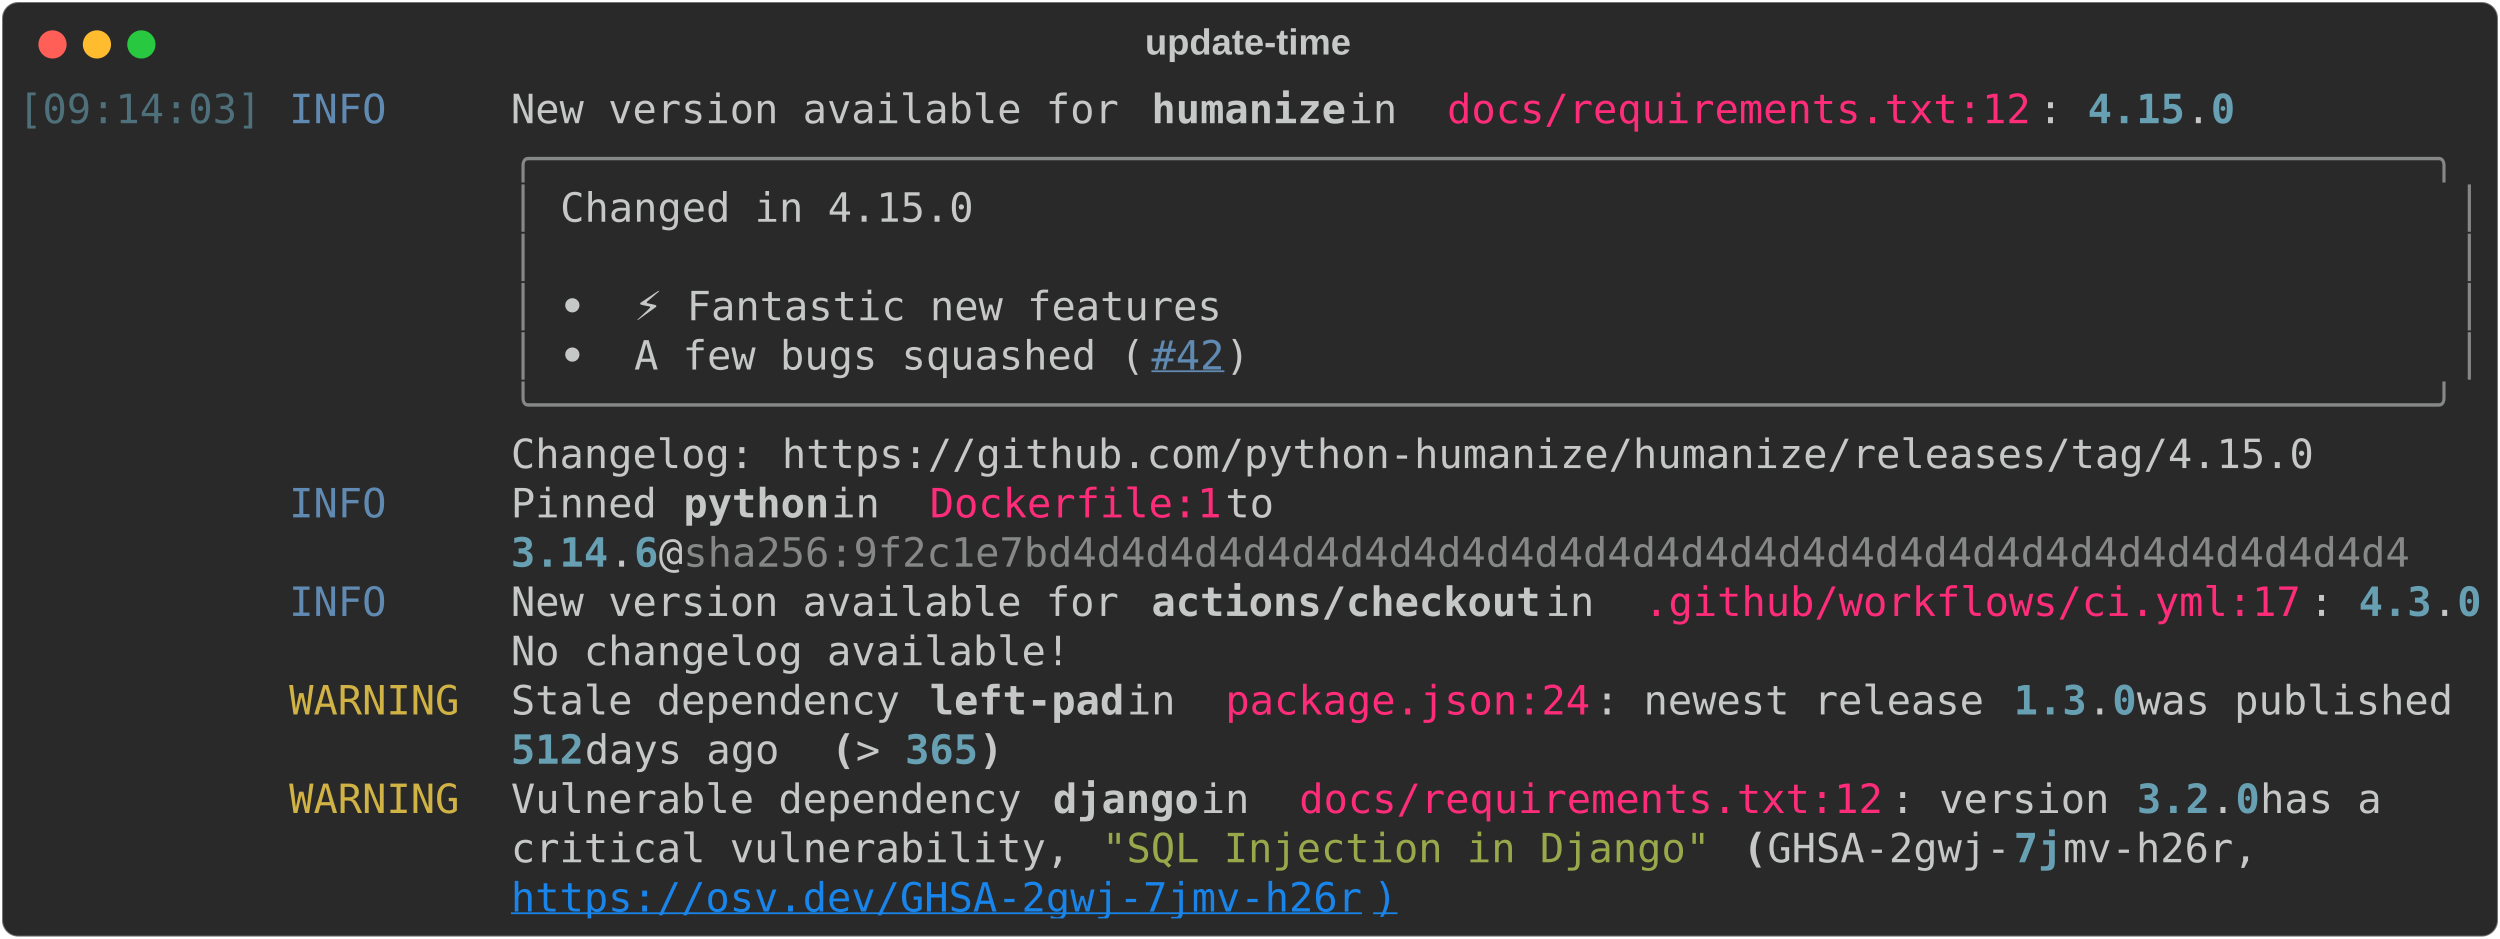
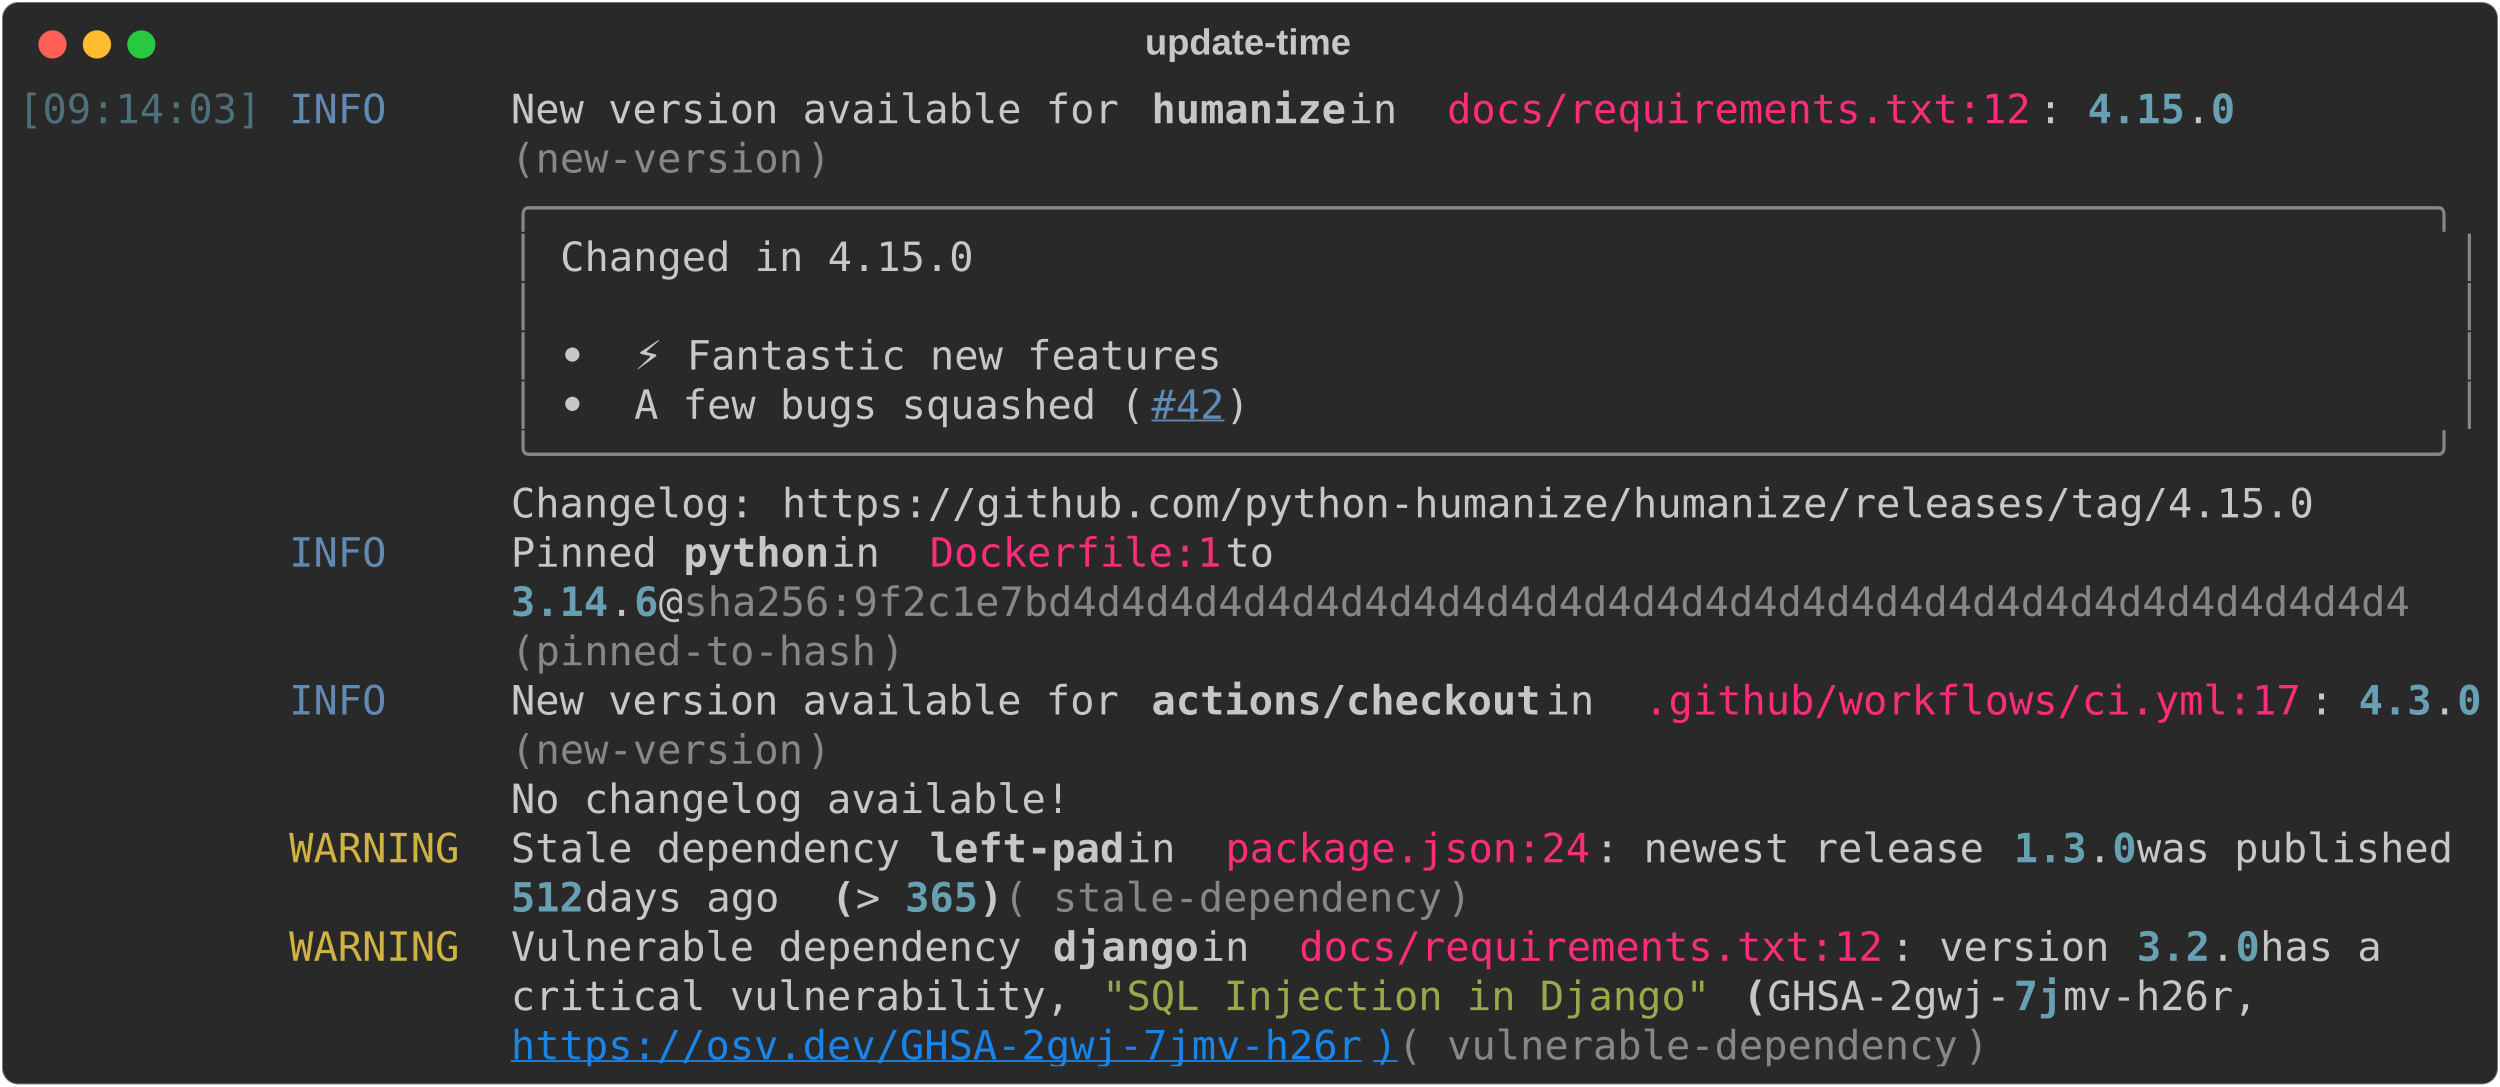
- <svg xmlns="http://www.w3.org/2000/svg" class="rich-terminal" width="1238" height="464.8" viewBox="0 0 1238 464.8">
+ <svg xmlns="http://www.w3.org/2000/svg" class="rich-terminal" width="1238" height="538.0" viewBox="0 0 1238 538.0">
  <style>

    @font-face {
        font-family: "Fira Code";
        src: local("FiraCode-Regular");
        font-style: normal;
        font-weight: 400;
    }
    @font-face {
        font-family: "Fira Code";
        src: local("FiraCode-Bold");
        font-style: bold;
        font-weight: 700;
    }

    .update-time-log-matrix {
        font-family: Fira Code, monospace;
        font-size: 20px;
        line-height: 24.4px;
        font-variant-east-asian: full-width;
    }

    .update-time-log-title {
        font-size: 18px;
        font-weight: bold;
        font-family: arial;
    }

    .update-time-log-r1 { fill: #4e707b }
.update-time-log-r2 { fill: #608ab1 }
.update-time-log-r3 { fill: #c5c8c6 }
.update-time-log-r4 { fill: #c5c8c6;font-weight: bold }
.update-time-log-r5 { fill: #ff2c7a }
.update-time-log-r6 { fill: #68a0b3;font-weight: bold }
.update-time-log-r7 { fill: #868887 }
.update-time-log-r8 { fill: #608ab1;text-decoration: underline; }
.update-time-log-r9 { fill: #d0b344 }
.update-time-log-r10 { fill: #98a84b }
.update-time-log-r11 { fill: #1984e9;text-decoration: underline; }
    </style>
  <defs>
    <clipPath id="update-time-log-clip-terminal">
-       <rect x="0" y="0" width="1219.0" height="413.8" />
+       <rect x="0" y="0" width="1219.0" height="487.0" />
    </clipPath>
    <clipPath id="update-time-log-line-0">
      <rect x="0" y="1.5" width="1220" height="24.65" />
    </clipPath>
    <clipPath id="update-time-log-line-1">
      <rect x="0" y="25.9" width="1220" height="24.65" />
    </clipPath>
    <clipPath id="update-time-log-line-2">
      <rect x="0" y="50.3" width="1220" height="24.65" />
    </clipPath>
    <clipPath id="update-time-log-line-3">
      <rect x="0" y="74.7" width="1220" height="24.65" />
    </clipPath>
    <clipPath id="update-time-log-line-4">
      <rect x="0" y="99.1" width="1220" height="24.65" />
    </clipPath>
    <clipPath id="update-time-log-line-5">
      <rect x="0" y="123.5" width="1220" height="24.65" />
    </clipPath>
    <clipPath id="update-time-log-line-6">
      <rect x="0" y="147.9" width="1220" height="24.65" />
    </clipPath>
    <clipPath id="update-time-log-line-7">
      <rect x="0" y="172.3" width="1220" height="24.65" />
    </clipPath>
    <clipPath id="update-time-log-line-8">
      <rect x="0" y="196.7" width="1220" height="24.65" />
    </clipPath>
    <clipPath id="update-time-log-line-9">
      <rect x="0" y="221.1" width="1220" height="24.65" />
    </clipPath>
    <clipPath id="update-time-log-line-10">
      <rect x="0" y="245.5" width="1220" height="24.65" />
    </clipPath>
    <clipPath id="update-time-log-line-11">
      <rect x="0" y="269.9" width="1220" height="24.65" />
    </clipPath>
    <clipPath id="update-time-log-line-12">
      <rect x="0" y="294.3" width="1220" height="24.65" />
    </clipPath>
    <clipPath id="update-time-log-line-13">
      <rect x="0" y="318.7" width="1220" height="24.65" />
    </clipPath>
    <clipPath id="update-time-log-line-14">
      <rect x="0" y="343.1" width="1220" height="24.65" />
    </clipPath>
    <clipPath id="update-time-log-line-15">
      <rect x="0" y="367.5" width="1220" height="24.65" />
    </clipPath>
+     <clipPath id="update-time-log-line-16">
+       <rect x="0" y="391.9" width="1220" height="24.65" />
+     </clipPath>
+     <clipPath id="update-time-log-line-17">
+       <rect x="0" y="416.3" width="1220" height="24.65" />
+     </clipPath>
+     <clipPath id="update-time-log-line-18">
+       <rect x="0" y="440.7" width="1220" height="24.65" />
+     </clipPath>
  </defs>
-   <rect fill="#292929" stroke="rgba(255,255,255,0.35)" stroke-width="1" x="1" y="1" width="1236" height="462.8" rx="8" />
+   <rect fill="#292929" stroke="rgba(255,255,255,0.35)" stroke-width="1" x="1" y="1" width="1236" height="536" rx="8" />
  <text class="update-time-log-title" fill="#c5c8c6" text-anchor="middle" x="618" y="27">update-time</text>
  <g transform="translate(26,22)">
    <circle cx="0" cy="0" r="7" fill="#ff5f57" />
    <circle cx="22" cy="0" r="7" fill="#febc2e" />
    <circle cx="44" cy="0" r="7" fill="#28c840" />
  </g>
  <g transform="translate(9, 41)" clip-path="url(#update-time-log-clip-terminal)">
    <g class="update-time-log-matrix">
      <text class="update-time-log-r1" x="0" y="20" textLength="122" clip-path="url(#update-time-log-line-0)">[09:14:03]</text>
      <text class="update-time-log-r2" x="134.2" y="20" textLength="97.6" clip-path="url(#update-time-log-line-0)">INFO    </text>
      <text class="update-time-log-r3" x="244" y="20" textLength="317.2" clip-path="url(#update-time-log-line-0)">New version available for </text>
      <text class="update-time-log-r4" x="561.2" y="20" textLength="97.6" clip-path="url(#update-time-log-line-0)">humanize</text>
      <text class="update-time-log-r3" x="658.8" y="20" textLength="48.8" clip-path="url(#update-time-log-line-0)"> in </text>
      <text class="update-time-log-r5" x="707.6" y="20" textLength="292.8" clip-path="url(#update-time-log-line-0)">docs/requirements.txt:12</text>
      <text class="update-time-log-r3" x="1000.4" y="20" textLength="24.4" clip-path="url(#update-time-log-line-0)">: </text>
      <text class="update-time-log-r6" x="1024.8" y="20" textLength="48.8" clip-path="url(#update-time-log-line-0)">4.15</text>
      <text class="update-time-log-r3" x="1073.6" y="20" textLength="12.2" clip-path="url(#update-time-log-line-0)">.</text>
      <text class="update-time-log-r6" x="1085.8" y="20" textLength="12.2" clip-path="url(#update-time-log-line-0)">0</text>
      <text class="update-time-log-r3" x="1220" y="20" textLength="12.2" clip-path="url(#update-time-log-line-0)">
</text>
-       <text class="update-time-log-r7" x="244" y="44.4" textLength="976" clip-path="url(#update-time-log-line-1)">╭──────────────────────────────────────────────────────────────────────────────╮</text>
+       <text class="update-time-log-r7" x="244" y="44.4" textLength="12.2" clip-path="url(#update-time-log-line-1)">(</text>
+       <text class="update-time-log-r7" x="256.2" y="44.4" textLength="134.2" clip-path="url(#update-time-log-line-1)">new-version</text>
+       <text class="update-time-log-r7" x="390.4" y="44.4" textLength="12.2" clip-path="url(#update-time-log-line-1)">)</text>
      <text class="update-time-log-r3" x="1220" y="44.4" textLength="12.2" clip-path="url(#update-time-log-line-1)">
</text>
-       <text class="update-time-log-r7" x="244" y="68.8" textLength="12.2" clip-path="url(#update-time-log-line-2)">│</text>
-       <text class="update-time-log-r3" x="268.4" y="68.8" textLength="927.2" clip-path="url(#update-time-log-line-2)">Changed in 4.15.0                                                           </text>
-       <text class="update-time-log-r7" x="1207.8" y="68.8" textLength="12.2" clip-path="url(#update-time-log-line-2)">│</text>
+       <text class="update-time-log-r7" x="244" y="68.8" textLength="976" clip-path="url(#update-time-log-line-2)">╭──────────────────────────────────────────────────────────────────────────────╮</text>
      <text class="update-time-log-r3" x="1220" y="68.8" textLength="12.2" clip-path="url(#update-time-log-line-2)">
</text>
      <text class="update-time-log-r7" x="244" y="93.2" textLength="12.2" clip-path="url(#update-time-log-line-3)">│</text>
+       <text class="update-time-log-r3" x="268.4" y="93.2" textLength="927.2" clip-path="url(#update-time-log-line-3)">Changed in 4.15.0                                                           </text>
      <text class="update-time-log-r7" x="1207.8" y="93.2" textLength="12.2" clip-path="url(#update-time-log-line-3)">│</text>
      <text class="update-time-log-r3" x="1220" y="93.2" textLength="12.2" clip-path="url(#update-time-log-line-3)">
</text>
      <text class="update-time-log-r7" x="244" y="117.6" textLength="12.2" clip-path="url(#update-time-log-line-4)">│</text>
-       <text class="update-time-log-r4" x="268.4" y="117.6" textLength="36.6" clip-path="url(#update-time-log-line-4)"> • </text>
-       <text class="update-time-log-r3" x="305" y="117.6" textLength="878.4" clip-path="url(#update-time-log-line-4)">⚡ Fantastic new features                                                </text>
      <text class="update-time-log-r7" x="1207.8" y="117.6" textLength="12.2" clip-path="url(#update-time-log-line-4)">│</text>
      <text class="update-time-log-r3" x="1220" y="117.6" textLength="12.2" clip-path="url(#update-time-log-line-4)">
</text>
      <text class="update-time-log-r7" x="244" y="142" textLength="12.2" clip-path="url(#update-time-log-line-5)">│</text>
      <text class="update-time-log-r4" x="268.4" y="142" textLength="36.6" clip-path="url(#update-time-log-line-5)"> • </text>
-       <text class="update-time-log-r3" x="305" y="142" textLength="256.2" clip-path="url(#update-time-log-line-5)">A few bugs squashed (</text>
-       <text class="update-time-log-r8" x="561.2" y="142" textLength="36.6" clip-path="url(#update-time-log-line-5)">#42</text>
-       <text class="update-time-log-r3" x="597.8" y="142" textLength="597.8" clip-path="url(#update-time-log-line-5)">)                                                </text>
+       <text class="update-time-log-r3" x="305" y="142" textLength="878.4" clip-path="url(#update-time-log-line-5)">⚡ Fantastic new features                                                </text>
      <text class="update-time-log-r7" x="1207.8" y="142" textLength="12.2" clip-path="url(#update-time-log-line-5)">│</text>
      <text class="update-time-log-r3" x="1220" y="142" textLength="12.2" clip-path="url(#update-time-log-line-5)">
</text>
-       <text class="update-time-log-r7" x="244" y="166.4" textLength="976" clip-path="url(#update-time-log-line-6)">╰──────────────────────────────────────────────────────────────────────────────╯</text>
+       <text class="update-time-log-r7" x="244" y="166.4" textLength="12.2" clip-path="url(#update-time-log-line-6)">│</text>
+       <text class="update-time-log-r4" x="268.4" y="166.4" textLength="36.6" clip-path="url(#update-time-log-line-6)"> • </text>
+       <text class="update-time-log-r3" x="305" y="166.4" textLength="256.2" clip-path="url(#update-time-log-line-6)">A few bugs squashed (</text>
+       <text class="update-time-log-r8" x="561.2" y="166.4" textLength="36.6" clip-path="url(#update-time-log-line-6)">#42</text>
+       <text class="update-time-log-r3" x="597.8" y="166.4" textLength="597.8" clip-path="url(#update-time-log-line-6)">)                                                </text>
+       <text class="update-time-log-r7" x="1207.8" y="166.4" textLength="12.2" clip-path="url(#update-time-log-line-6)">│</text>
      <text class="update-time-log-r3" x="1220" y="166.4" textLength="12.2" clip-path="url(#update-time-log-line-6)">
</text>
-       <text class="update-time-log-r3" x="244" y="190.8" textLength="134.2" clip-path="url(#update-time-log-line-7)">Changelog: </text>
-       <text class="update-time-log-r3" x="378.2" y="190.8" textLength="768.6" clip-path="url(#update-time-log-line-7)">https://github.com/python-humanize/humanize/releases/tag/4.15.0</text>
+       <text class="update-time-log-r7" x="244" y="190.8" textLength="976" clip-path="url(#update-time-log-line-7)">╰──────────────────────────────────────────────────────────────────────────────╯</text>
      <text class="update-time-log-r3" x="1220" y="190.8" textLength="12.2" clip-path="url(#update-time-log-line-7)">
</text>
-       <text class="update-time-log-r2" x="134.2" y="215.2" textLength="97.6" clip-path="url(#update-time-log-line-8)">INFO    </text>
-       <text class="update-time-log-r3" x="244" y="215.2" textLength="85.4" clip-path="url(#update-time-log-line-8)">Pinned </text>
-       <text class="update-time-log-r4" x="329.4" y="215.2" textLength="73.2" clip-path="url(#update-time-log-line-8)">python</text>
-       <text class="update-time-log-r3" x="402.6" y="215.2" textLength="48.8" clip-path="url(#update-time-log-line-8)"> in </text>
-       <text class="update-time-log-r5" x="451.4" y="215.2" textLength="146.4" clip-path="url(#update-time-log-line-8)">Dockerfile:1</text>
-       <text class="update-time-log-r3" x="597.8" y="215.2" textLength="622.2" clip-path="url(#update-time-log-line-8)"> to                                                </text>
+       <text class="update-time-log-r3" x="244" y="215.2" textLength="134.2" clip-path="url(#update-time-log-line-8)">Changelog: </text>
+       <text class="update-time-log-r3" x="378.2" y="215.2" textLength="768.6" clip-path="url(#update-time-log-line-8)">https://github.com/python-humanize/humanize/releases/tag/4.15.0</text>
      <text class="update-time-log-r3" x="1220" y="215.2" textLength="12.2" clip-path="url(#update-time-log-line-8)">
</text>
-       <text class="update-time-log-r6" x="244" y="239.6" textLength="48.8" clip-path="url(#update-time-log-line-9)">3.14</text>
-       <text class="update-time-log-r3" x="292.8" y="239.6" textLength="12.2" clip-path="url(#update-time-log-line-9)">.</text>
-       <text class="update-time-log-r6" x="305" y="239.6" textLength="12.2" clip-path="url(#update-time-log-line-9)">6</text>
-       <text class="update-time-log-r3" x="317.2" y="239.6" textLength="12.2" clip-path="url(#update-time-log-line-9)">@</text>
-       <text class="update-time-log-r7" x="329.4" y="239.6" textLength="866.2" clip-path="url(#update-time-log-line-9)">sha256:9f2c1e7bd4d4d4d4d4d4d4d4d4d4d4d4d4d4d4d4d4d4d4d4d4d4d4d4d4d4d4d4</text>
+       <text class="update-time-log-r2" x="134.2" y="239.6" textLength="97.6" clip-path="url(#update-time-log-line-9)">INFO    </text>
+       <text class="update-time-log-r3" x="244" y="239.6" textLength="85.4" clip-path="url(#update-time-log-line-9)">Pinned </text>
+       <text class="update-time-log-r4" x="329.4" y="239.6" textLength="73.2" clip-path="url(#update-time-log-line-9)">python</text>
+       <text class="update-time-log-r3" x="402.6" y="239.6" textLength="48.8" clip-path="url(#update-time-log-line-9)"> in </text>
+       <text class="update-time-log-r5" x="451.4" y="239.6" textLength="146.4" clip-path="url(#update-time-log-line-9)">Dockerfile:1</text>
+       <text class="update-time-log-r3" x="597.8" y="239.6" textLength="622.2" clip-path="url(#update-time-log-line-9)"> to                                                </text>
      <text class="update-time-log-r3" x="1220" y="239.6" textLength="12.2" clip-path="url(#update-time-log-line-9)">
</text>
-       <text class="update-time-log-r2" x="134.2" y="264" textLength="97.6" clip-path="url(#update-time-log-line-10)">INFO    </text>
-       <text class="update-time-log-r3" x="244" y="264" textLength="317.2" clip-path="url(#update-time-log-line-10)">New version available for </text>
-       <text class="update-time-log-r4" x="561.2" y="264" textLength="195.2" clip-path="url(#update-time-log-line-10)">actions/checkout</text>
-       <text class="update-time-log-r3" x="756.4" y="264" textLength="48.8" clip-path="url(#update-time-log-line-10)"> in </text>
-       <text class="update-time-log-r5" x="805.2" y="264" textLength="329.4" clip-path="url(#update-time-log-line-10)">.github/workflows/ci.yml:17</text>
-       <text class="update-time-log-r3" x="1134.6" y="264" textLength="24.4" clip-path="url(#update-time-log-line-10)">: </text>
-       <text class="update-time-log-r6" x="1159" y="264" textLength="36.6" clip-path="url(#update-time-log-line-10)">4.3</text>
-       <text class="update-time-log-r3" x="1195.6" y="264" textLength="12.2" clip-path="url(#update-time-log-line-10)">.</text>
-       <text class="update-time-log-r6" x="1207.8" y="264" textLength="12.2" clip-path="url(#update-time-log-line-10)">0</text>
+       <text class="update-time-log-r6" x="244" y="264" textLength="48.8" clip-path="url(#update-time-log-line-10)">3.14</text>
+       <text class="update-time-log-r3" x="292.8" y="264" textLength="12.2" clip-path="url(#update-time-log-line-10)">.</text>
+       <text class="update-time-log-r6" x="305" y="264" textLength="12.2" clip-path="url(#update-time-log-line-10)">6</text>
+       <text class="update-time-log-r3" x="317.2" y="264" textLength="12.2" clip-path="url(#update-time-log-line-10)">@</text>
+       <text class="update-time-log-r7" x="329.4" y="264" textLength="866.2" clip-path="url(#update-time-log-line-10)">sha256:9f2c1e7bd4d4d4d4d4d4d4d4d4d4d4d4d4d4d4d4d4d4d4d4d4d4d4d4d4d4d4d4</text>
      <text class="update-time-log-r3" x="1220" y="264" textLength="12.2" clip-path="url(#update-time-log-line-10)">
</text>
-       <text class="update-time-log-r3" x="244" y="288.4" textLength="976" clip-path="url(#update-time-log-line-11)">No changelog available!                                                         </text>
+       <text class="update-time-log-r7" x="244" y="288.4" textLength="12.2" clip-path="url(#update-time-log-line-11)">(</text>
+       <text class="update-time-log-r7" x="256.2" y="288.4" textLength="170.8" clip-path="url(#update-time-log-line-11)">pinned-to-hash</text>
+       <text class="update-time-log-r7" x="427" y="288.4" textLength="12.2" clip-path="url(#update-time-log-line-11)">)</text>
      <text class="update-time-log-r3" x="1220" y="288.4" textLength="12.2" clip-path="url(#update-time-log-line-11)">
</text>
-       <text class="update-time-log-r9" x="134.2" y="312.8" textLength="97.6" clip-path="url(#update-time-log-line-12)">WARNING </text>
-       <text class="update-time-log-r3" x="244" y="312.8" textLength="207.4" clip-path="url(#update-time-log-line-12)">Stale dependency </text>
-       <text class="update-time-log-r4" x="451.4" y="312.8" textLength="97.6" clip-path="url(#update-time-log-line-12)">left-pad</text>
-       <text class="update-time-log-r3" x="549" y="312.8" textLength="48.8" clip-path="url(#update-time-log-line-12)"> in </text>
-       <text class="update-time-log-r5" x="597.8" y="312.8" textLength="183" clip-path="url(#update-time-log-line-12)">package.json:24</text>
-       <text class="update-time-log-r3" x="780.8" y="312.8" textLength="207.4" clip-path="url(#update-time-log-line-12)">: newest release </text>
-       <text class="update-time-log-r6" x="988.2" y="312.8" textLength="36.6" clip-path="url(#update-time-log-line-12)">1.3</text>
-       <text class="update-time-log-r3" x="1024.8" y="312.8" textLength="12.2" clip-path="url(#update-time-log-line-12)">.</text>
-       <text class="update-time-log-r6" x="1037" y="312.8" textLength="12.2" clip-path="url(#update-time-log-line-12)">0</text>
-       <text class="update-time-log-r3" x="1049.2" y="312.8" textLength="170.8" clip-path="url(#update-time-log-line-12)"> was published</text>
+       <text class="update-time-log-r2" x="134.2" y="312.8" textLength="97.6" clip-path="url(#update-time-log-line-12)">INFO    </text>
+       <text class="update-time-log-r3" x="244" y="312.8" textLength="317.2" clip-path="url(#update-time-log-line-12)">New version available for </text>
+       <text class="update-time-log-r4" x="561.2" y="312.8" textLength="195.2" clip-path="url(#update-time-log-line-12)">actions/checkout</text>
+       <text class="update-time-log-r3" x="756.4" y="312.8" textLength="48.8" clip-path="url(#update-time-log-line-12)"> in </text>
+       <text class="update-time-log-r5" x="805.2" y="312.8" textLength="329.4" clip-path="url(#update-time-log-line-12)">.github/workflows/ci.yml:17</text>
+       <text class="update-time-log-r3" x="1134.6" y="312.8" textLength="24.4" clip-path="url(#update-time-log-line-12)">: </text>
+       <text class="update-time-log-r6" x="1159" y="312.8" textLength="36.6" clip-path="url(#update-time-log-line-12)">4.3</text>
+       <text class="update-time-log-r3" x="1195.6" y="312.8" textLength="12.2" clip-path="url(#update-time-log-line-12)">.</text>
+       <text class="update-time-log-r6" x="1207.8" y="312.8" textLength="12.2" clip-path="url(#update-time-log-line-12)">0</text>
      <text class="update-time-log-r3" x="1220" y="312.8" textLength="12.2" clip-path="url(#update-time-log-line-12)">
</text>
-       <text class="update-time-log-r6" x="244" y="337.2" textLength="36.6" clip-path="url(#update-time-log-line-13)">512</text>
-       <text class="update-time-log-r3" x="280.6" y="337.2" textLength="122" clip-path="url(#update-time-log-line-13)"> days ago </text>
-       <text class="update-time-log-r4" x="402.6" y="337.2" textLength="12.2" clip-path="url(#update-time-log-line-13)">(</text>
-       <text class="update-time-log-r3" x="414.8" y="337.2" textLength="24.4" clip-path="url(#update-time-log-line-13)">&gt; </text>
-       <text class="update-time-log-r6" x="439.2" y="337.2" textLength="36.6" clip-path="url(#update-time-log-line-13)">365</text>
-       <text class="update-time-log-r4" x="475.8" y="337.2" textLength="12.2" clip-path="url(#update-time-log-line-13)">)</text>
+       <text class="update-time-log-r7" x="244" y="337.2" textLength="12.2" clip-path="url(#update-time-log-line-13)">(</text>
+       <text class="update-time-log-r7" x="256.2" y="337.2" textLength="134.2" clip-path="url(#update-time-log-line-13)">new-version</text>
+       <text class="update-time-log-r7" x="390.4" y="337.2" textLength="12.2" clip-path="url(#update-time-log-line-13)">)</text>
      <text class="update-time-log-r3" x="1220" y="337.2" textLength="12.2" clip-path="url(#update-time-log-line-13)">
</text>
-       <text class="update-time-log-r9" x="134.2" y="361.6" textLength="97.6" clip-path="url(#update-time-log-line-14)">WARNING </text>
-       <text class="update-time-log-r3" x="244" y="361.6" textLength="268.4" clip-path="url(#update-time-log-line-14)">Vulnerable dependency </text>
-       <text class="update-time-log-r4" x="512.4" y="361.6" textLength="73.2" clip-path="url(#update-time-log-line-14)">django</text>
-       <text class="update-time-log-r3" x="585.6" y="361.6" textLength="48.8" clip-path="url(#update-time-log-line-14)"> in </text>
-       <text class="update-time-log-r5" x="634.4" y="361.6" textLength="292.8" clip-path="url(#update-time-log-line-14)">docs/requirements.txt:12</text>
-       <text class="update-time-log-r3" x="927.2" y="361.6" textLength="122" clip-path="url(#update-time-log-line-14)">: version </text>
-       <text class="update-time-log-r6" x="1049.2" y="361.6" textLength="36.6" clip-path="url(#update-time-log-line-14)">3.2</text>
-       <text class="update-time-log-r3" x="1085.8" y="361.6" textLength="12.2" clip-path="url(#update-time-log-line-14)">.</text>
-       <text class="update-time-log-r6" x="1098" y="361.6" textLength="12.2" clip-path="url(#update-time-log-line-14)">0</text>
-       <text class="update-time-log-r3" x="1110.2" y="361.6" textLength="109.8" clip-path="url(#update-time-log-line-14)"> has a   </text>
+       <text class="update-time-log-r3" x="244" y="361.6" textLength="976" clip-path="url(#update-time-log-line-14)">No changelog available!                                                         </text>
      <text class="update-time-log-r3" x="1220" y="361.6" textLength="12.2" clip-path="url(#update-time-log-line-14)">
</text>
-       <text class="update-time-log-r3" x="244" y="386" textLength="292.8" clip-path="url(#update-time-log-line-15)">critical vulnerability, </text>
-       <text class="update-time-log-r10" x="536.8" y="386" textLength="305" clip-path="url(#update-time-log-line-15)">"SQL Injection in Django"</text>
-       <text class="update-time-log-r4" x="854" y="386" textLength="12.2" clip-path="url(#update-time-log-line-15)">(</text>
-       <text class="update-time-log-r3" x="866.2" y="386" textLength="122" clip-path="url(#update-time-log-line-15)">GHSA-2gwj-</text>
-       <text class="update-time-log-r6" x="988.2" y="386" textLength="24.4" clip-path="url(#update-time-log-line-15)">7j</text>
-       <text class="update-time-log-r3" x="1012.6" y="386" textLength="207.4" clip-path="url(#update-time-log-line-15)">mv-h26r,         </text>
+       <text class="update-time-log-r9" x="134.2" y="386" textLength="97.6" clip-path="url(#update-time-log-line-15)">WARNING </text>
+       <text class="update-time-log-r3" x="244" y="386" textLength="207.4" clip-path="url(#update-time-log-line-15)">Stale dependency </text>
+       <text class="update-time-log-r4" x="451.4" y="386" textLength="97.6" clip-path="url(#update-time-log-line-15)">left-pad</text>
+       <text class="update-time-log-r3" x="549" y="386" textLength="48.8" clip-path="url(#update-time-log-line-15)"> in </text>
+       <text class="update-time-log-r5" x="597.8" y="386" textLength="183" clip-path="url(#update-time-log-line-15)">package.json:24</text>
+       <text class="update-time-log-r3" x="780.8" y="386" textLength="207.4" clip-path="url(#update-time-log-line-15)">: newest release </text>
+       <text class="update-time-log-r6" x="988.2" y="386" textLength="36.6" clip-path="url(#update-time-log-line-15)">1.3</text>
+       <text class="update-time-log-r3" x="1024.8" y="386" textLength="12.2" clip-path="url(#update-time-log-line-15)">.</text>
+       <text class="update-time-log-r6" x="1037" y="386" textLength="12.2" clip-path="url(#update-time-log-line-15)">0</text>
+       <text class="update-time-log-r3" x="1049.2" y="386" textLength="170.8" clip-path="url(#update-time-log-line-15)"> was published</text>
      <text class="update-time-log-r3" x="1220" y="386" textLength="12.2" clip-path="url(#update-time-log-line-15)">
</text>
-       <text class="update-time-log-r11" x="244" y="410.4" textLength="427" clip-path="url(#update-time-log-line-16)">https://osv.dev/GHSA-2gwj-7jmv-h26r</text>
-       <text class="update-time-log-r11" x="671" y="410.4" textLength="12.2" clip-path="url(#update-time-log-line-16)">)</text>
+       <text class="update-time-log-r6" x="244" y="410.4" textLength="36.6" clip-path="url(#update-time-log-line-16)">512</text>
+       <text class="update-time-log-r3" x="280.6" y="410.4" textLength="122" clip-path="url(#update-time-log-line-16)"> days ago </text>
+       <text class="update-time-log-r4" x="402.6" y="410.4" textLength="12.2" clip-path="url(#update-time-log-line-16)">(</text>
+       <text class="update-time-log-r3" x="414.8" y="410.4" textLength="24.4" clip-path="url(#update-time-log-line-16)">&gt; </text>
+       <text class="update-time-log-r6" x="439.2" y="410.4" textLength="36.6" clip-path="url(#update-time-log-line-16)">365</text>
+       <text class="update-time-log-r4" x="475.8" y="410.4" textLength="12.2" clip-path="url(#update-time-log-line-16)">)</text>
+       <text class="update-time-log-r7" x="488" y="410.4" textLength="24.4" clip-path="url(#update-time-log-line-16)"> (</text>
+       <text class="update-time-log-r7" x="512.4" y="410.4" textLength="195.2" clip-path="url(#update-time-log-line-16)">stale-dependency</text>
+       <text class="update-time-log-r7" x="707.6" y="410.4" textLength="12.2" clip-path="url(#update-time-log-line-16)">)</text>
      <text class="update-time-log-r3" x="1220" y="410.4" textLength="12.2" clip-path="url(#update-time-log-line-16)">
+ </text>
+       <text class="update-time-log-r9" x="134.2" y="434.8" textLength="97.6" clip-path="url(#update-time-log-line-17)">WARNING </text>
+       <text class="update-time-log-r3" x="244" y="434.8" textLength="268.4" clip-path="url(#update-time-log-line-17)">Vulnerable dependency </text>
+       <text class="update-time-log-r4" x="512.4" y="434.8" textLength="73.2" clip-path="url(#update-time-log-line-17)">django</text>
+       <text class="update-time-log-r3" x="585.6" y="434.8" textLength="48.8" clip-path="url(#update-time-log-line-17)"> in </text>
+       <text class="update-time-log-r5" x="634.4" y="434.8" textLength="292.8" clip-path="url(#update-time-log-line-17)">docs/requirements.txt:12</text>
+       <text class="update-time-log-r3" x="927.2" y="434.8" textLength="122" clip-path="url(#update-time-log-line-17)">: version </text>
+       <text class="update-time-log-r6" x="1049.2" y="434.8" textLength="36.6" clip-path="url(#update-time-log-line-17)">3.2</text>
+       <text class="update-time-log-r3" x="1085.8" y="434.8" textLength="12.2" clip-path="url(#update-time-log-line-17)">.</text>
+       <text class="update-time-log-r6" x="1098" y="434.8" textLength="12.2" clip-path="url(#update-time-log-line-17)">0</text>
+       <text class="update-time-log-r3" x="1110.2" y="434.8" textLength="109.8" clip-path="url(#update-time-log-line-17)"> has a   </text>
+       <text class="update-time-log-r3" x="1220" y="434.8" textLength="12.2" clip-path="url(#update-time-log-line-17)">
+ </text>
+       <text class="update-time-log-r3" x="244" y="459.2" textLength="292.8" clip-path="url(#update-time-log-line-18)">critical vulnerability, </text>
+       <text class="update-time-log-r10" x="536.8" y="459.2" textLength="305" clip-path="url(#update-time-log-line-18)">"SQL Injection in Django"</text>
+       <text class="update-time-log-r4" x="854" y="459.2" textLength="12.2" clip-path="url(#update-time-log-line-18)">(</text>
+       <text class="update-time-log-r3" x="866.2" y="459.2" textLength="122" clip-path="url(#update-time-log-line-18)">GHSA-2gwj-</text>
+       <text class="update-time-log-r6" x="988.2" y="459.2" textLength="24.4" clip-path="url(#update-time-log-line-18)">7j</text>
+       <text class="update-time-log-r3" x="1012.6" y="459.2" textLength="207.4" clip-path="url(#update-time-log-line-18)">mv-h26r,         </text>
+       <text class="update-time-log-r3" x="1220" y="459.2" textLength="12.2" clip-path="url(#update-time-log-line-18)">
+ </text>
+       <text class="update-time-log-r11" x="244" y="483.6" textLength="427" clip-path="url(#update-time-log-line-19)">https://osv.dev/GHSA-2gwj-7jmv-h26r</text>
+       <text class="update-time-log-r11" x="671" y="483.6" textLength="12.2" clip-path="url(#update-time-log-line-19)">)</text>
+       <text class="update-time-log-r7" x="683.2" y="483.6" textLength="24.4" clip-path="url(#update-time-log-line-19)"> (</text>
+       <text class="update-time-log-r7" x="707.6" y="483.6" textLength="256.2" clip-path="url(#update-time-log-line-19)">vulnerable-dependency</text>
+       <text class="update-time-log-r7" x="963.8" y="483.6" textLength="12.2" clip-path="url(#update-time-log-line-19)">)</text>
+       <text class="update-time-log-r3" x="1220" y="483.6" textLength="12.2" clip-path="url(#update-time-log-line-19)">
</text>
    </g>
  </g>
</svg>
